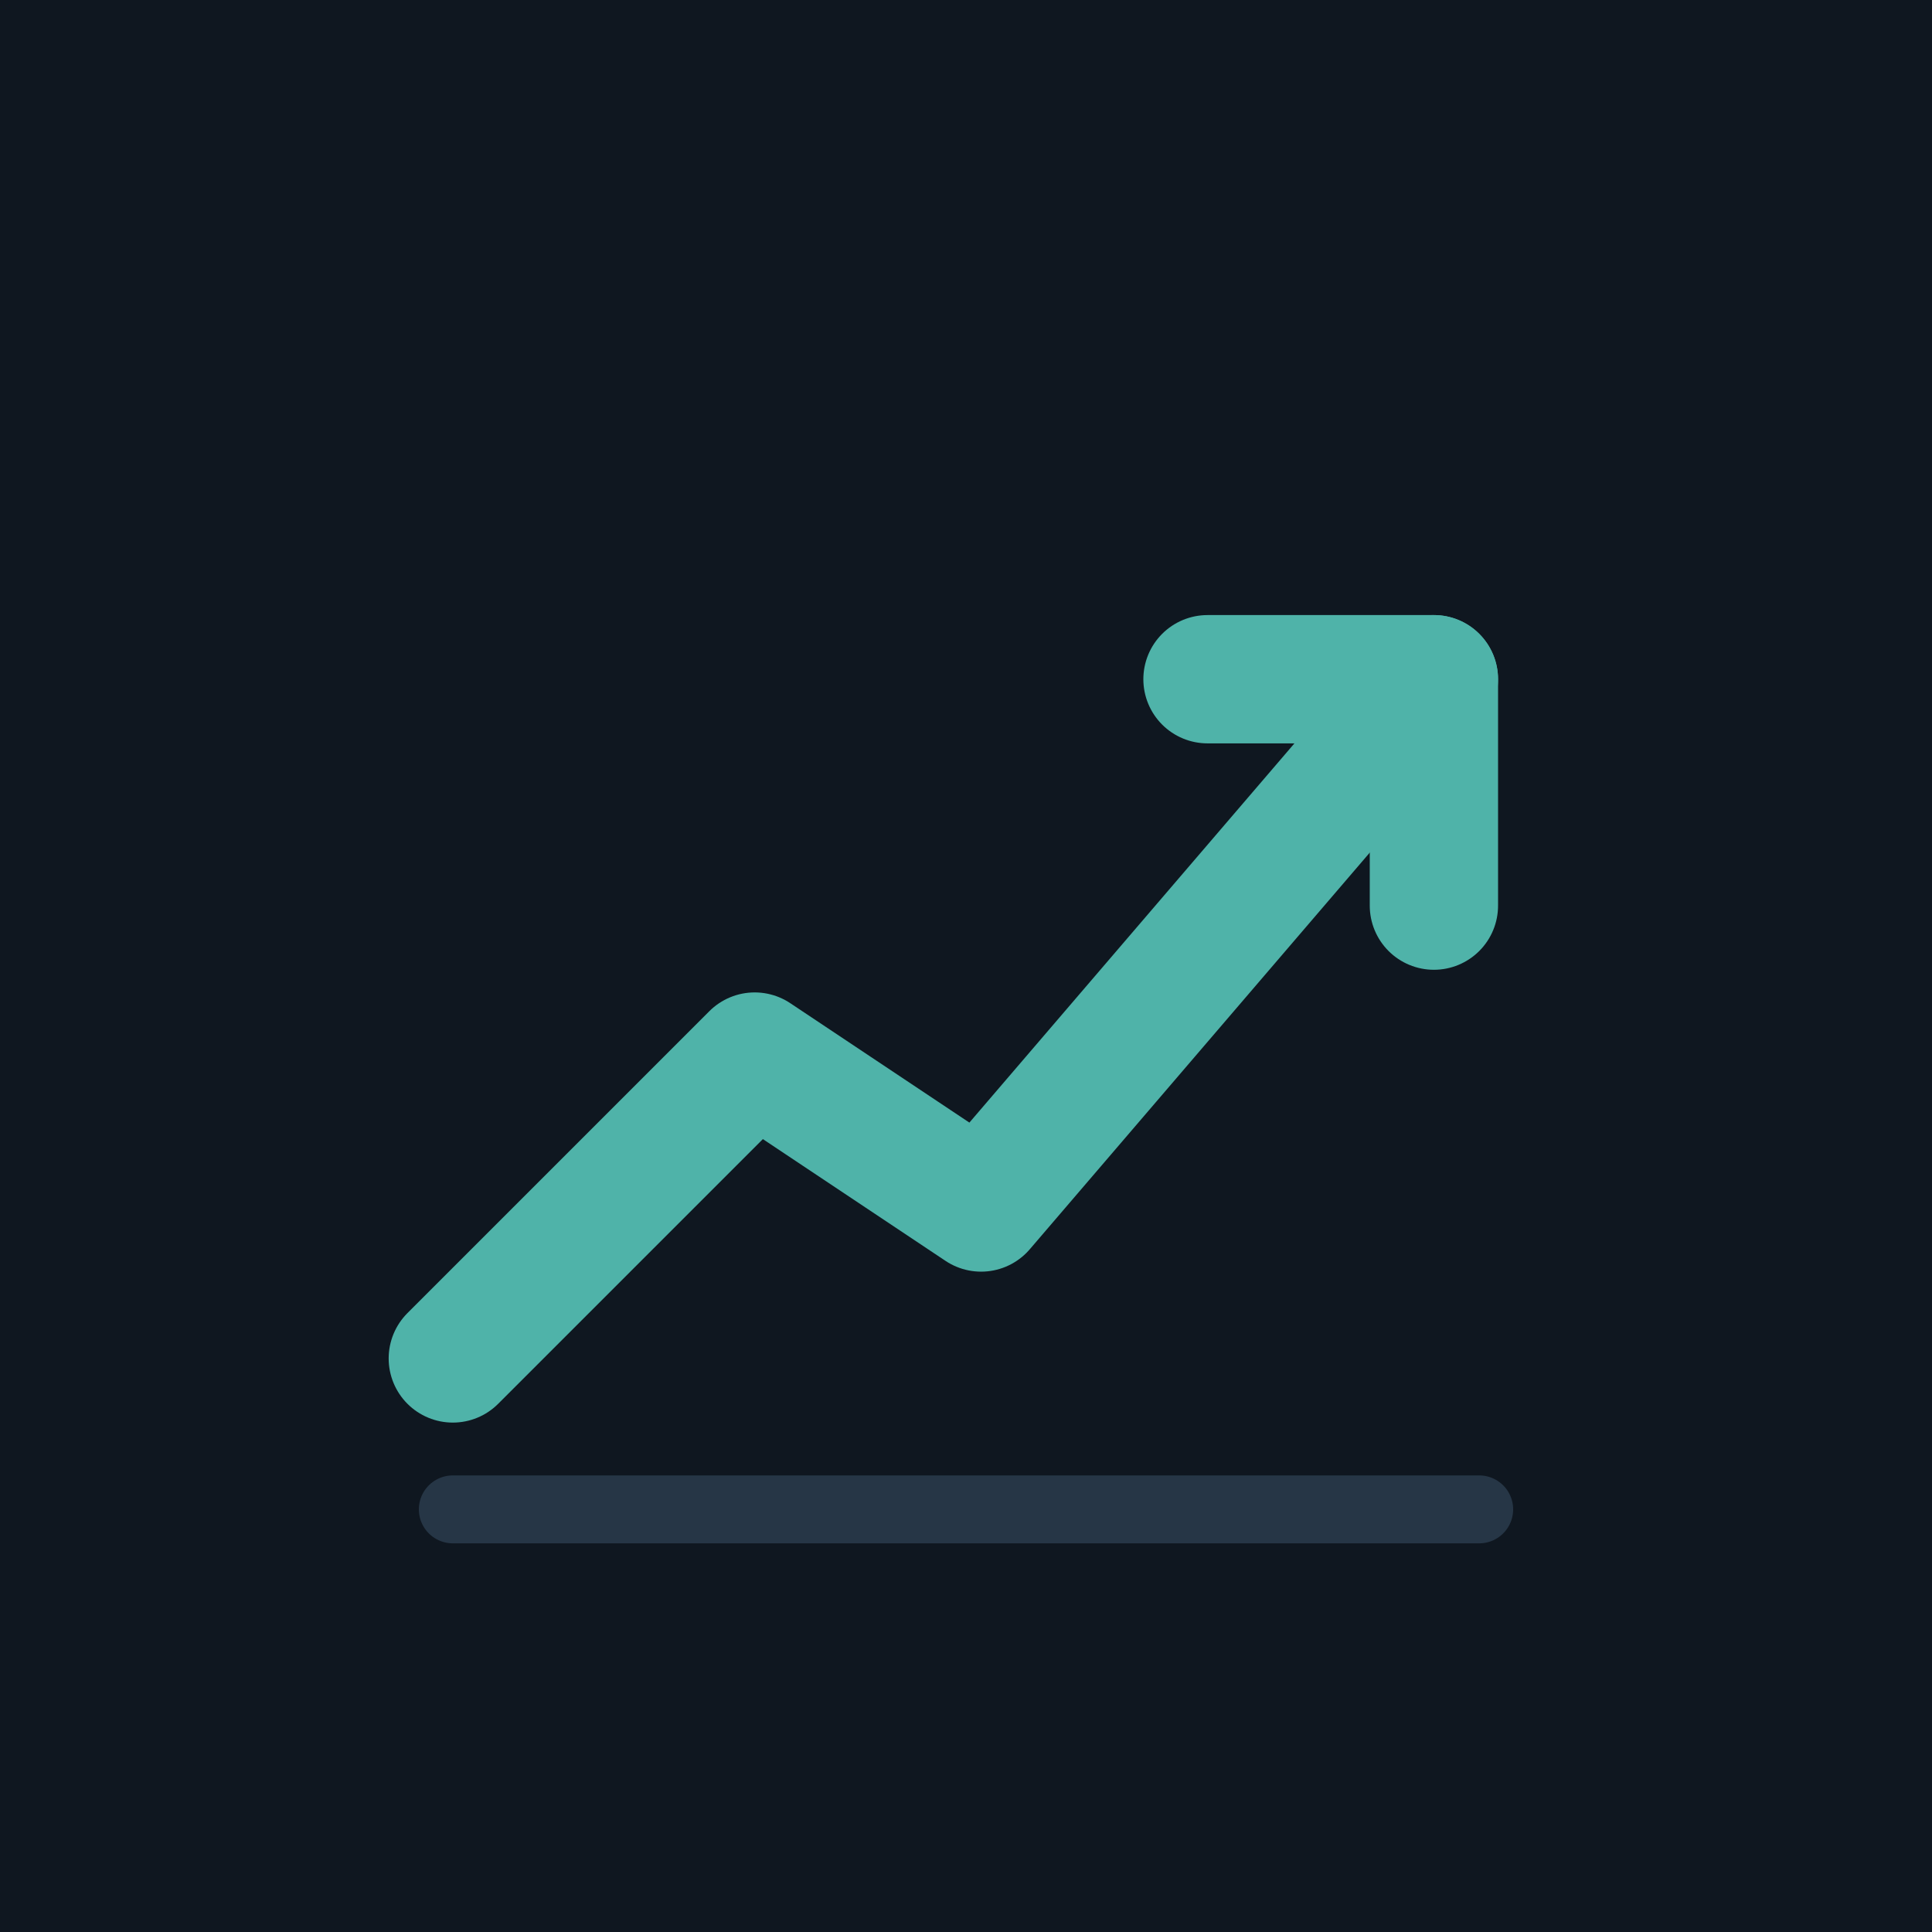
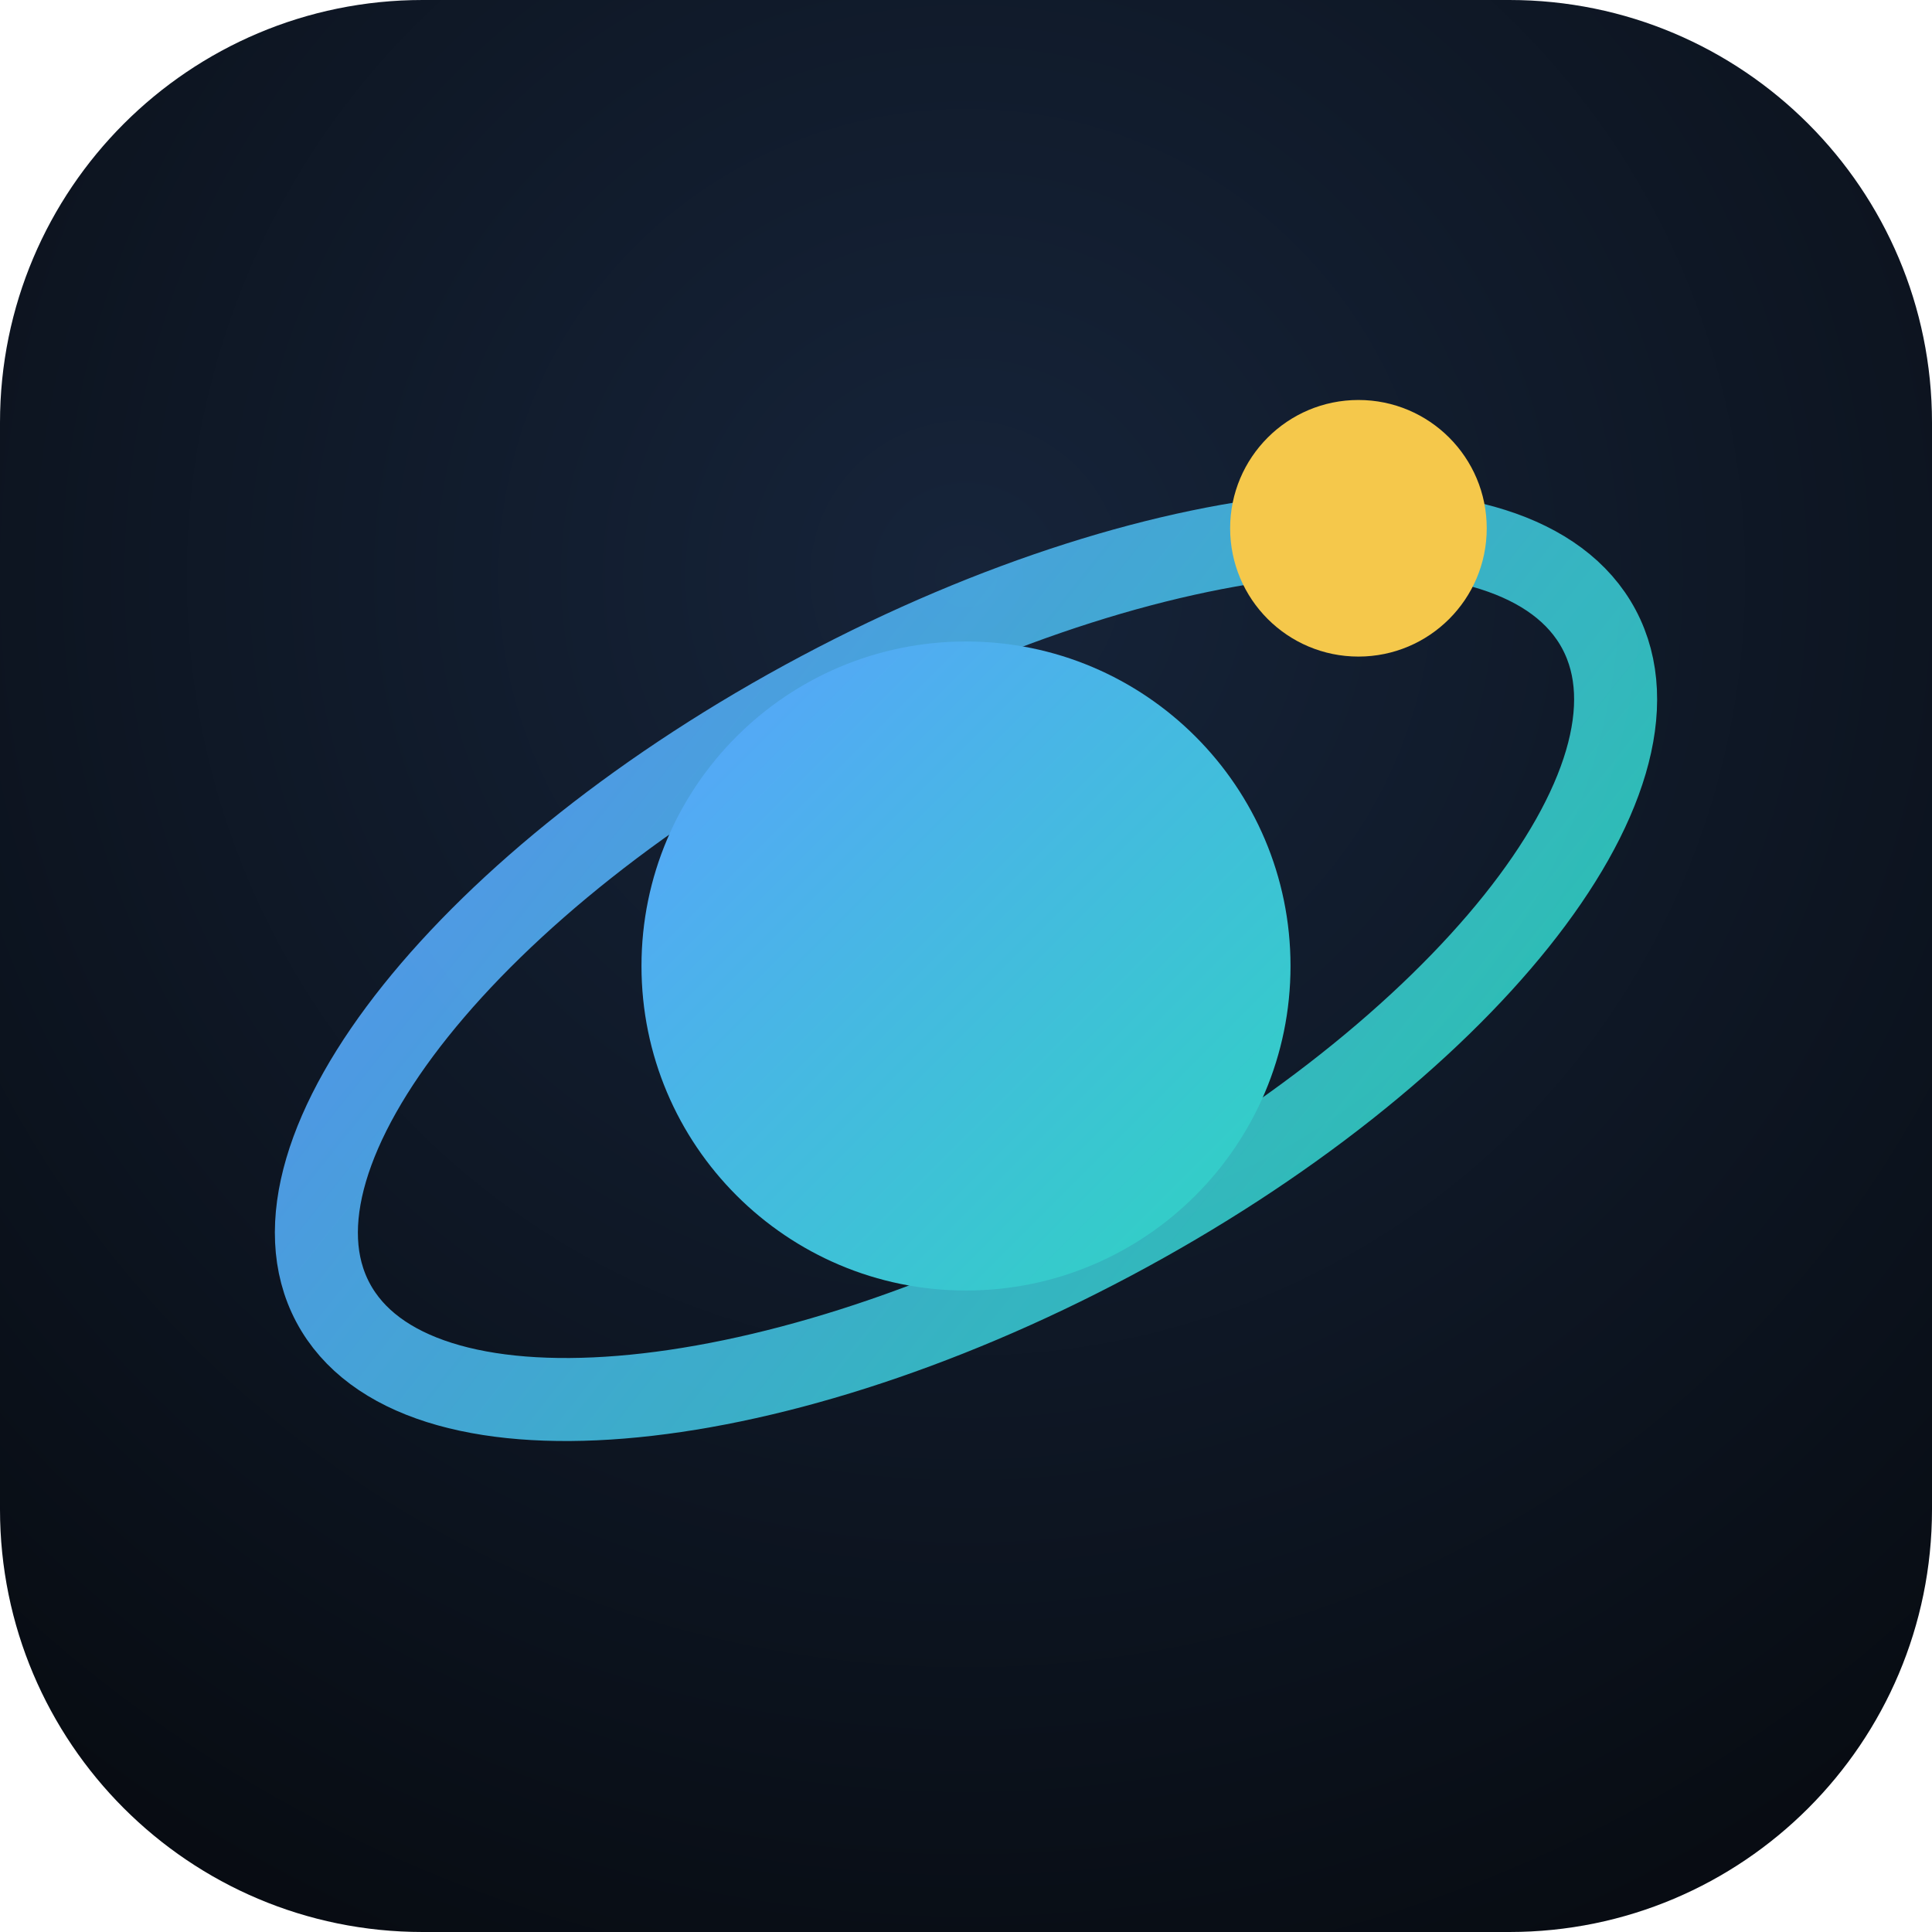
<svg xmlns="http://www.w3.org/2000/svg" viewBox="0 0 512 512">
-   <rect width="512" height="512" fill="#0f1720" />
-   <g fill="none" stroke-linecap="round" stroke-linejoin="round">
-     <path d="M120 360 L200 280 L260 320 L380 180" stroke="#4fb3a9" stroke-width="34" />
-     <path d="M320 180 H380 V240" stroke="#4fb3a9" stroke-width="34" />
-     <path d="M120 400 H392" stroke="#263646" stroke-width="18" />
-   </g>
+   <defs>
+     <linearGradient id="g" x1="0" y1="0" x2="1" y2="1">
+       <stop offset="0" stop-color="#5aa2ff" />
+       <stop offset="1" stop-color="#2dd4bf" />
+     </linearGradient>
+     <radialGradient id="b" cx=".5" cy=".3" r=".8">
+       <stop offset="0" stop-color="#16243a" />
+       <stop offset="1" stop-color="#070b11" />
+     </radialGradient>
+   </defs>
+   <rect width="512" height="512" rx="112" fill="url(#b)" />
+   <ellipse cx="256" cy="256" rx="190" ry="82" transform="rotate(-28 256 256)" fill="none" stroke="url(#g)" stroke-width="22" opacity=".9" />
+   <circle cx="256" cy="256" r="86" fill="url(#g)" />
+   <circle cx="360" cy="140" r="34" fill="#f5c84b" />
</svg>
